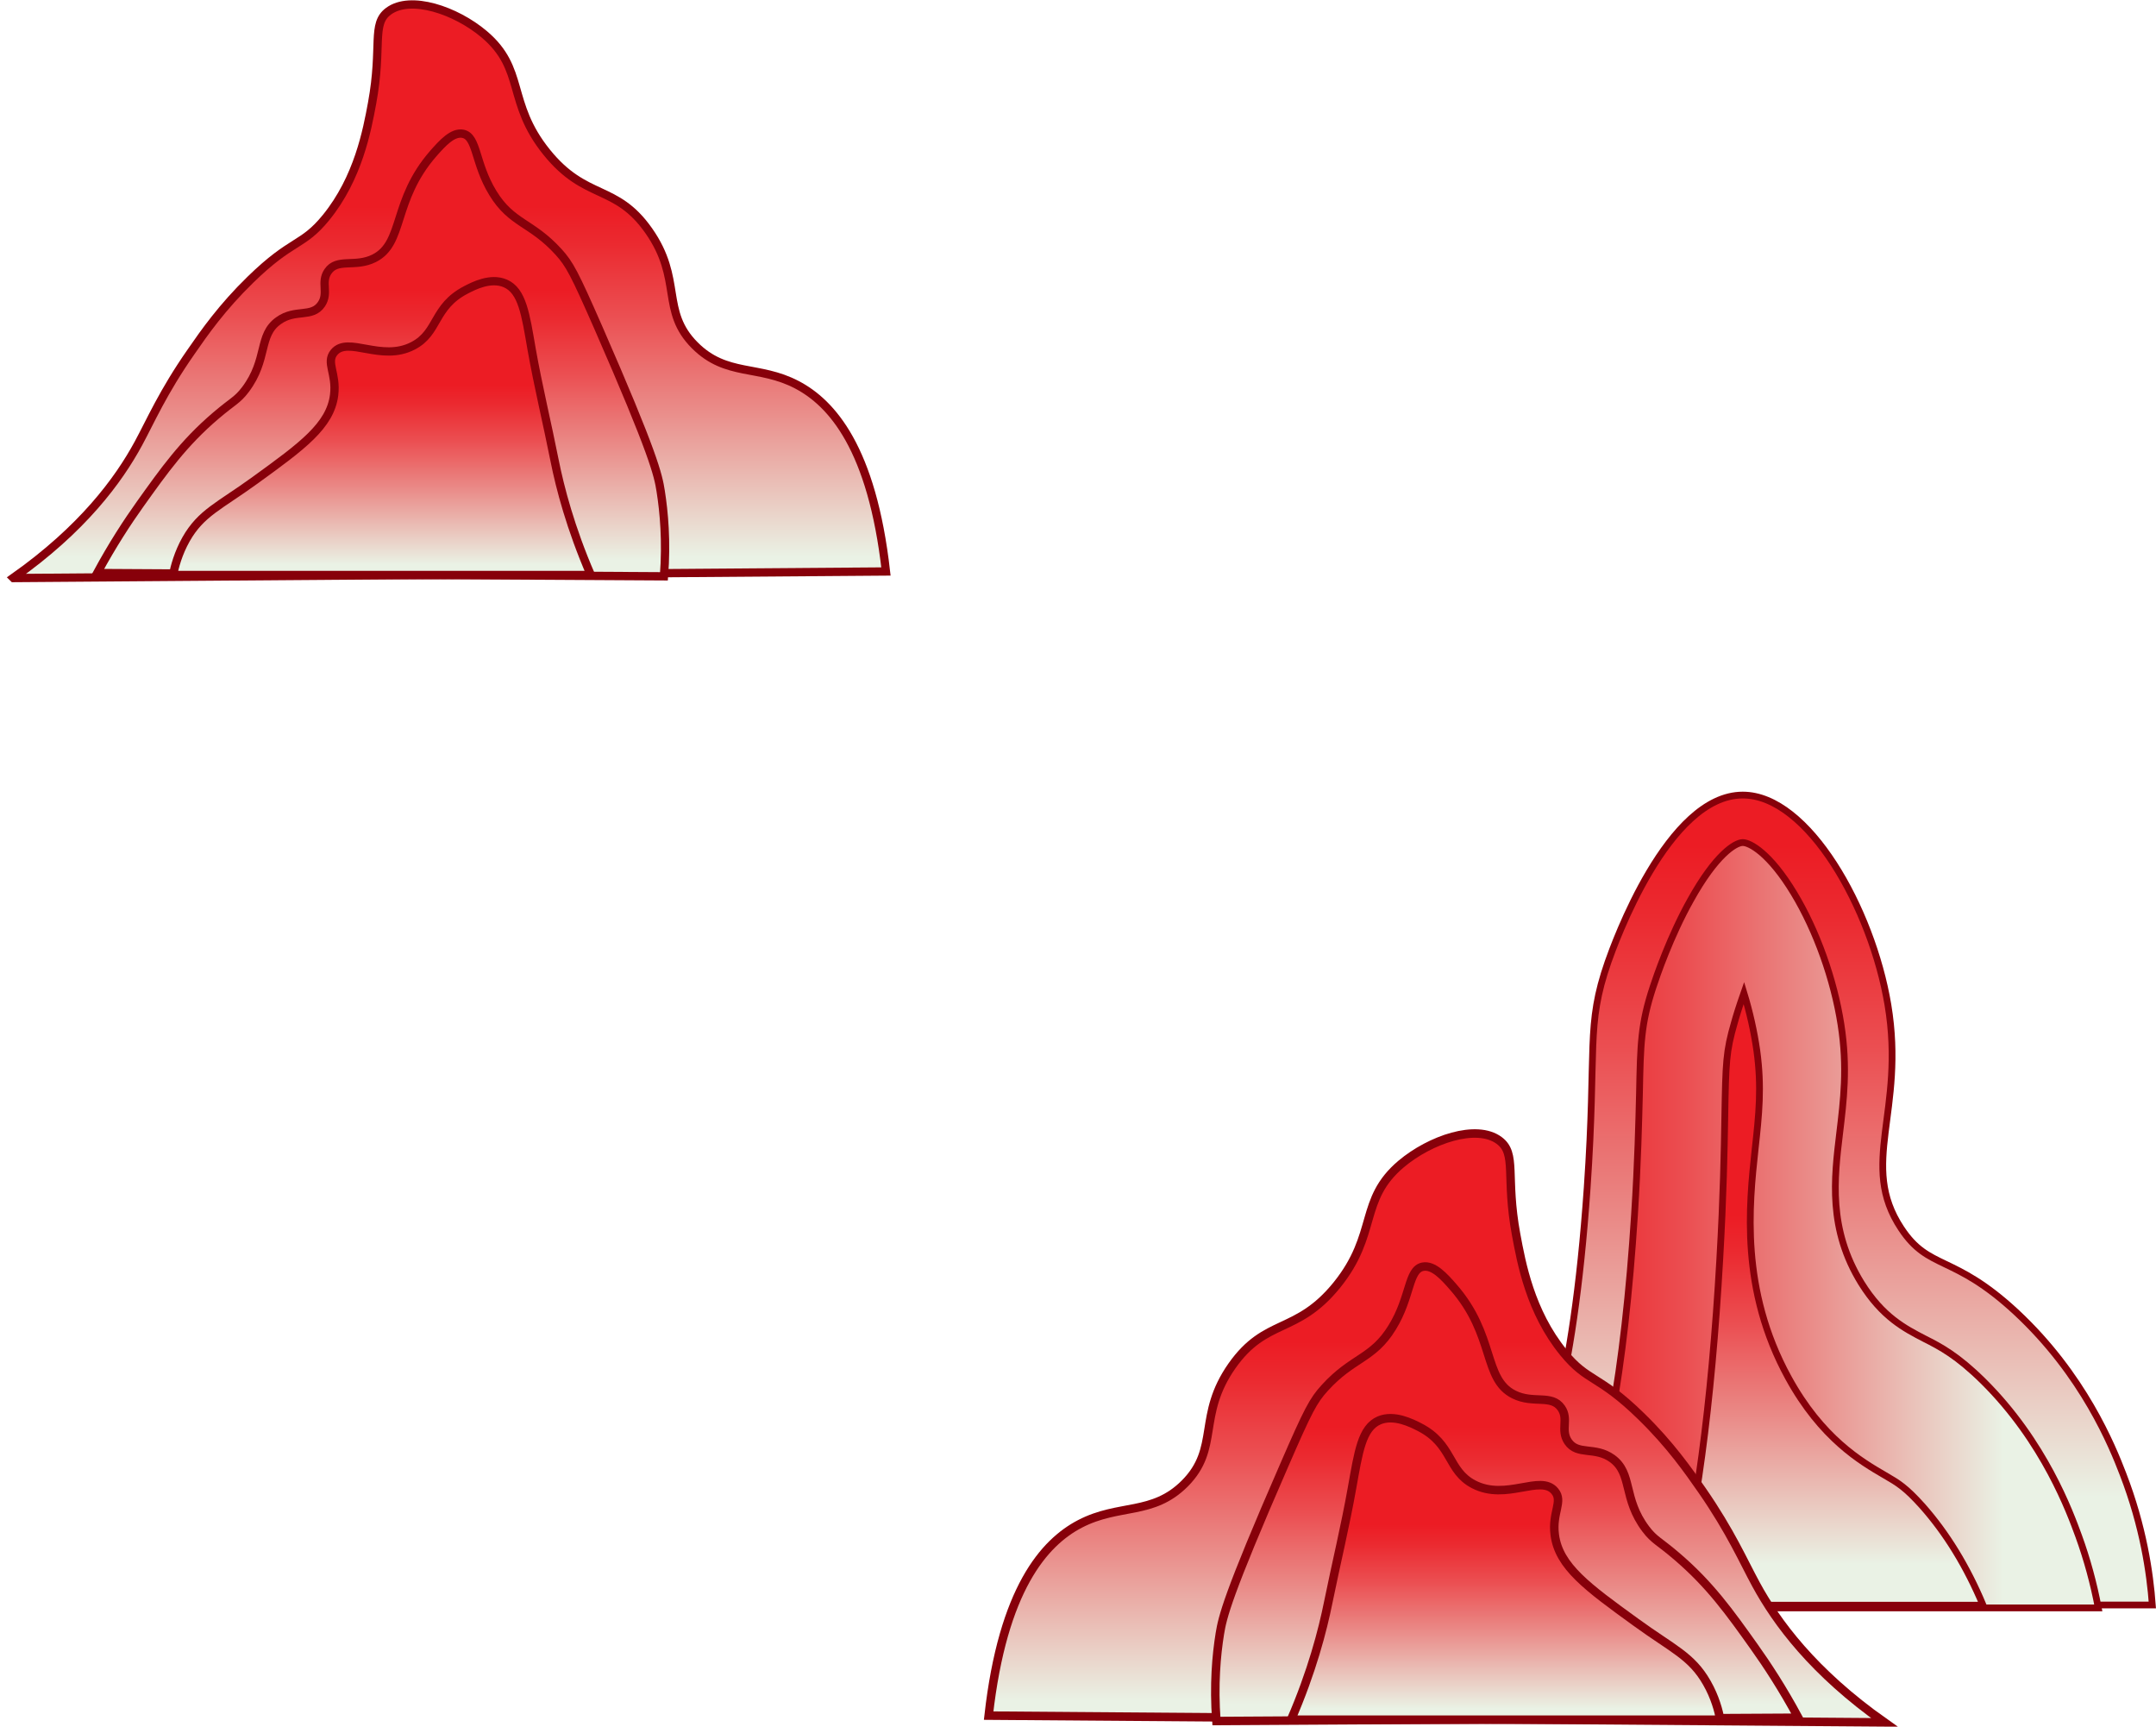
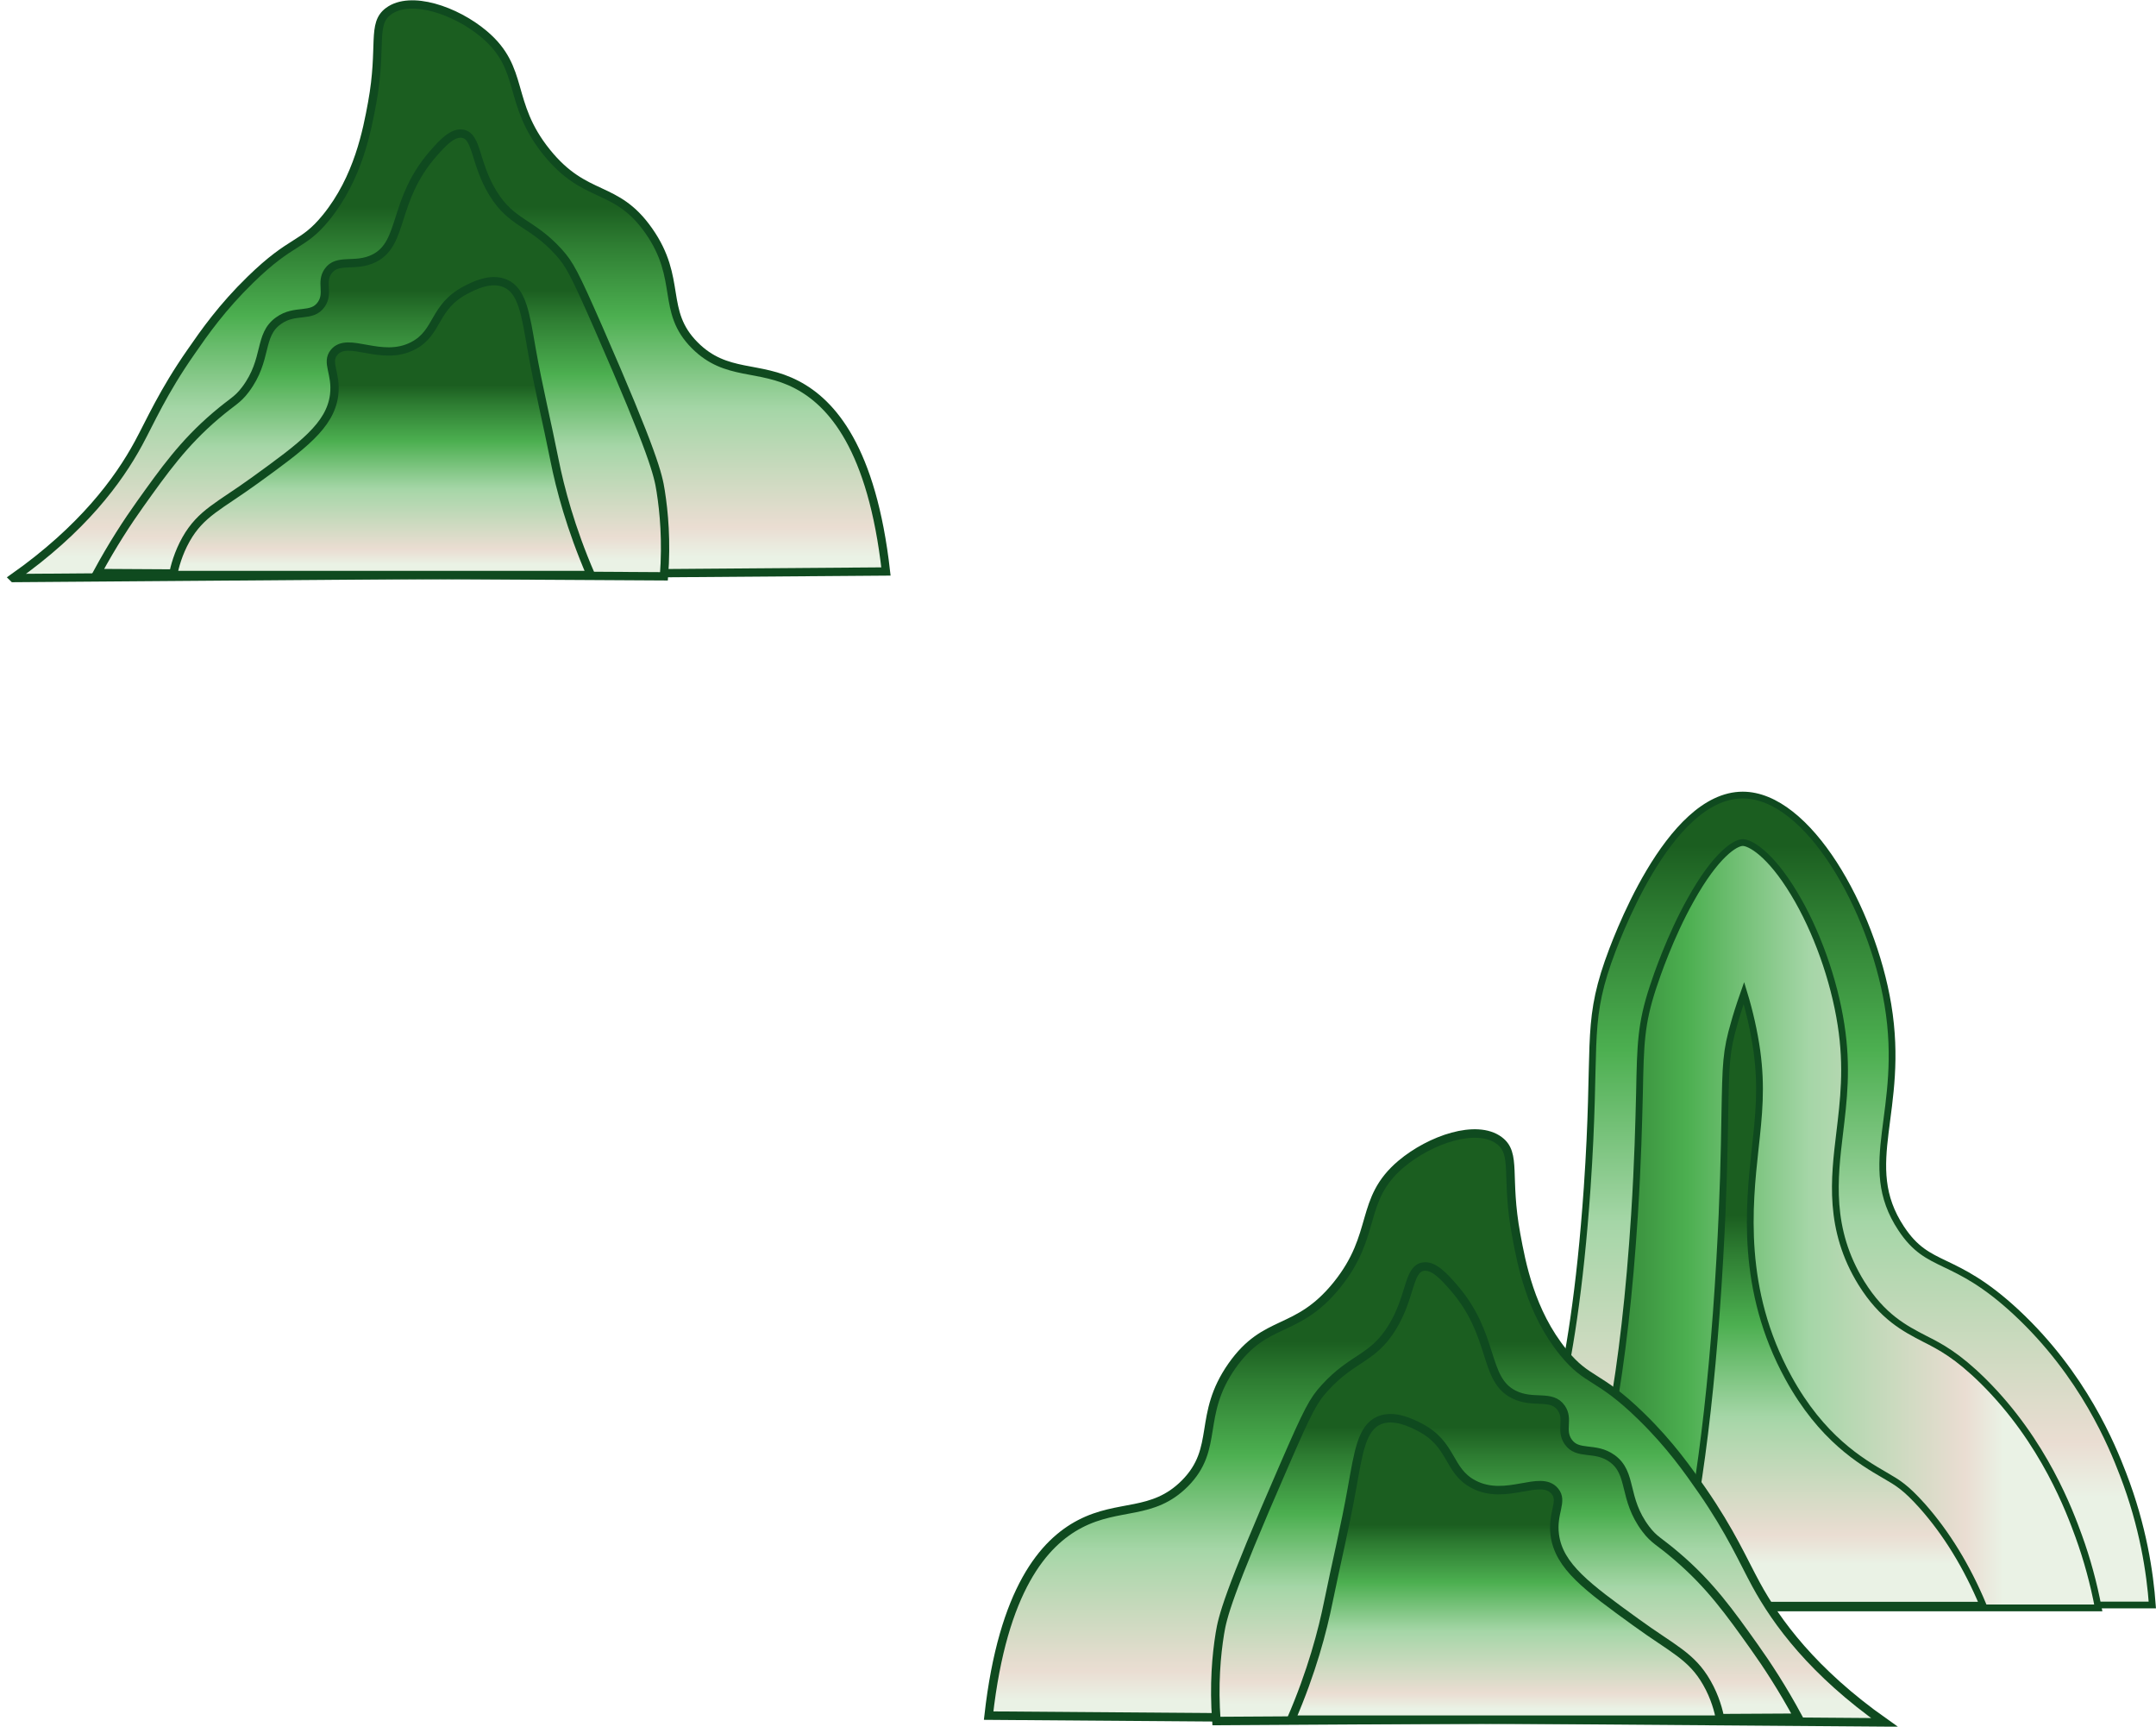
<svg xmlns="http://www.w3.org/2000/svg" xmlns:xlink="http://www.w3.org/1999/xlink" id="Layer_2" data-name="Layer 2" viewBox="0 0 111.7 89.44">
  <defs>
    <style>
      .cls-1 {
        fill: url(#linear-gradient-8);
      }

      .cls-1, .cls-2, .cls-3, .cls-4, .cls-5, .cls-6, .cls-7, .cls-8, .cls-9 {
-         stroke: #87000a;
+         stroke: #0f4a1f;
        stroke-miterlimit: 10;
      }

      .cls-1, .cls-7, .cls-9 {
        stroke-width: .44px;
      }

      .cls-2 {
        fill: url(#linear-gradient-4);
      }

      .cls-2, .cls-4, .cls-8 {
        stroke-width: .35px;
      }

      .cls-3 {
        fill: url(#linear-gradient-2);
      }

      .cls-3, .cls-5, .cls-6 {
        stroke-width: .43px;
      }

      .cls-4 {
        fill: url(#linear-gradient-6);
      }

      .cls-5 {
        fill: url(#linear-gradient);
      }

      .cls-6 {
        fill: url(#linear-gradient-3);
      }

      .cls-7 {
        fill: url(#linear-gradient-9);
      }

      .cls-8 {
        fill: url(#linear-gradient-5);
      }

      .cls-9 {
        fill: url(#linear-gradient-7);
      }
    </style>
    <linearGradient id="linear-gradient" x1="23.29" y1="32.56" x2="23.29" y2="10.7" gradientUnits="userSpaceOnUse">
      <stop offset=".17" stop-color="#eaf2e5" />
      <stop offset=".24" stop-color="#eaddd2" />
-       <stop offset=".52" stop-color="#ea8b88" />
-       <stop offset=".74" stop-color="#eb4f52" />
-       <stop offset=".91" stop-color="#eb2a30" />
-       <stop offset="1" stop-color="#ec1c24" />
+       <stop offset=".52" stop-color="#a5d6a7" />
+       <stop offset=".74" stop-color="#4caf50" />
+       <stop offset=".91" stop-color="#2e7d32" />
+       <stop offset="1" stop-color="#1b5e20" />
    </linearGradient>
    <linearGradient id="linear-gradient-2" x1="19.74" y1="31.87" x2="19.74" y2="15.01" xlink:href="#linear-gradient" />
    <linearGradient id="linear-gradient-3" x1="19.79" y1="31.15" x2="19.79" y2="19.95" xlink:href="#linear-gradient" />
    <linearGradient id="linear-gradient-4" x1="-1540.58" y1="84.43" x2="-1540.58" y2="43.81" gradientTransform="translate(-1447.421) scale(-1 1)" xlink:href="#linear-gradient" />
    <linearGradient id="linear-gradient-5" x1="-1556.13" y1="63.46" x2="-1527.33" y2="63.46" gradientTransform="translate(-1447.421) scale(-1 1)" xlink:href="#linear-gradient" />
    <linearGradient id="linear-gradient-6" x1="-1542.12" y1="84.7" x2="-1542.12" y2="62.95" gradientTransform="translate(-1447.421) scale(-1 1)" xlink:href="#linear-gradient" />
    <linearGradient id="linear-gradient-7" x1="-4197.81" y1="91.91" x2="-4197.81" y2="69.48" gradientTransform="translate(-4123.38) scale(-1 1)" xlink:href="#linear-gradient" />
    <linearGradient id="linear-gradient-8" x1="-4201.45" y1="91.21" x2="-4201.45" y2="73.9" gradientTransform="translate(-4123.38) scale(-1 1)" xlink:href="#linear-gradient" />
    <linearGradient id="linear-gradient-9" x1="-4201.4" y1="90.46" x2="-4201.4" y2="78.97" gradientTransform="translate(-4123.38) scale(-1 1)" xlink:href="#linear-gradient" />
  </defs>
  <g id="Layer_1-2" data-name="Layer 1">
    <g>
      <g>
        <path class="cls-5" d="M.69,29.93c3.59-2.53,5.45-5.06,6.48-6.96.63-1.16,1.27-2.66,2.73-4.75.69-1,1.61-2.31,3.07-3.73,2.18-2.13,2.69-1.71,3.92-3.22,1.67-2.05,2.13-4.53,2.39-5.94.54-2.95-.05-4.09.85-4.75,1.14-.84,3.48-.05,4.95,1.19,2.15,1.81,1.16,3.53,3.24,6.11,2.03,2.52,3.58,1.63,5.29,4.07,1.77,2.52.6,4.15,2.39,5.94,1.63,1.63,3.31,1,5.29,2.04,1.81.95,3.89,3.29,4.61,9.67-15.07.11-30.14.23-45.2.34Z" />
        <path class="cls-3" d="M5.04,29.67c.79-1.46,1.57-2.65,2.22-3.56,1.23-1.72,2.23-3.14,3.92-4.58.89-.76,1.11-.79,1.54-1.36,1.17-1.56.65-2.81,1.71-3.56.87-.63,1.73-.13,2.22-.85.4-.59-.05-1.13.34-1.7.48-.71,1.41-.19,2.39-.68,1.57-.78.94-2.99,3.07-5.43.46-.52,1-1.13,1.54-1.02.74.16.6,1.52,1.54,3.06.98,1.61,1.99,1.5,3.41,3.06.57.63.82,1.1,2.05,3.9,2.88,6.58,3.11,7.65,3.24,8.49.17,1.08.31,2.58.17,4.41-9.78-.06-19.56-.11-29.34-.17Z" />
        <path class="cls-6" d="M8.96,29.8c.09-.45.27-1.14.68-1.87.78-1.37,1.72-1.71,3.58-3.06,2.43-1.76,3.89-2.82,4.09-4.41.14-1.12-.44-1.68,0-2.21.72-.87,2.44.52,4.09-.34,1.33-.69,1.04-2.01,2.73-2.89.4-.21,1.29-.67,2.05-.34.88.38,1.05,1.6,1.36,3.39.34,1.93.81,3.85,1.19,5.77.29,1.45.83,3.51,1.88,5.94H8.96Z" />
      </g>
      <g>
        <path class="cls-2" d="M74.81,83.14c1.3-1.32,3.08-3.41,4.52-6.34.5-1.03,2.16-4.6,2.9-15.28.5-7.29-.08-8.35,1.08-11.69.33-.94,3.09-8.65,6.98-8.65,3.39,0,6.69,5.89,7.52,10.86.92,5.53-1.52,8.26.69,11.59,1.44,2.18,2.68,1.3,5.94,4.32,3.51,3.26,5,6.97,5.55,8.4,1.05,2.72,1.4,5.13,1.52,6.78-12.23,0-24.46,0-36.7,0Z" />
        <path class="cls-8" d="M79.9,83.28c.61-.99,1.16-2.01,1.64-3.06,1.56-3.4,2.62-9.21,3.14-17.27.18-2.85.22-4.79.26-6.34.05-2.52.07-3.57.7-5.48.19-.58.89-2.63,1.95-4.52,1.3-2.34,2.31-2.97,2.7-2.97.37,0,1.4.55,2.65,2.62,1.17,1.93,2.08,4.48,2.44,6.81.35,2.23.13,3.96-.07,5.63-.28,2.33-.6,4.96,1.12,7.75,1.1,1.77,2.26,2.36,3.28,2.89.83.42,1.68.86,3.04,2.2,3.17,3.14,4.5,6.81,4.94,8.01.44,1.21.78,2.46,1.02,3.73h-28.8Z" />
        <path class="cls-4" d="M86.68,83.14c1.18-4.35,1.99-10.36,2.42-17.92.19-3.33.23-5.58.26-7.39.05-2.79.06-3.36.5-4.87.07-.26.24-.82.49-1.53.3.98.53,2.01.67,2.99.26,1.89.11,3.31-.09,5.11-.31,2.89-.78,7.26,1.72,11.82,1.73,3.16,3.78,4.35,5,5.06.69.4,1.07.62,1.95,1.6,1.24,1.4,2.3,3.12,3.14,5.13h-16.04Z" />
      </g>
      <g>
        <path class="cls-9" d="M97.63,89.21c-3.69-2.6-5.59-5.19-6.65-7.14-.65-1.19-1.31-2.73-2.8-4.88-.71-1.02-1.65-2.37-3.15-3.83-2.24-2.19-2.76-1.75-4.03-3.31-1.72-2.11-2.18-4.65-2.45-6.1-.56-3.02.05-4.19-.88-4.88-1.17-.87-3.57-.05-5.08,1.22-2.2,1.86-1.19,3.62-3.33,6.27-2.09,2.58-3.67,1.68-5.43,4.18-1.82,2.59-.62,4.26-2.45,6.1-1.67,1.67-3.39,1.03-5.43,2.09-1.86.97-3.99,3.38-4.73,9.93,15.47.12,30.93.23,46.4.35Z" />
        <path class="cls-1" d="M93.16,88.95c-.81-1.5-1.61-2.72-2.28-3.66-1.26-1.77-2.29-3.22-4.03-4.7-.91-.78-1.14-.81-1.58-1.39-1.21-1.6-.67-2.88-1.75-3.66-.9-.64-1.78-.14-2.28-.87-.41-.61.05-1.16-.35-1.74-.5-.73-1.45-.2-2.45-.7-1.62-.8-.96-3.07-3.15-5.57-.47-.54-1.03-1.16-1.58-1.05-.76.16-.61,1.56-1.58,3.14-1.01,1.65-2.05,1.54-3.5,3.14-.59.65-.85,1.13-2.1,4.01-2.95,6.76-3.19,7.86-3.33,8.71-.18,1.11-.32,2.65-.18,4.53,10.04-.06,20.08-.12,30.11-.17Z" />
        <path class="cls-7" d="M89.13,89.08c-.09-.46-.27-1.17-.7-1.92-.8-1.4-1.77-1.75-3.68-3.14-2.5-1.81-3.99-2.89-4.2-4.53-.15-1.15.45-1.73,0-2.26-.74-.89-2.51.53-4.2-.35-1.36-.71-1.07-2.07-2.8-2.96-.41-.21-1.33-.68-2.1-.35-.9.39-1.07,1.65-1.4,3.48-.35,1.98-.83,3.95-1.23,5.92-.3,1.49-.85,3.6-1.93,6.1,7.41,0,14.82,0,22.24,0Z" />
      </g>
    </g>
  </g>
</svg>
